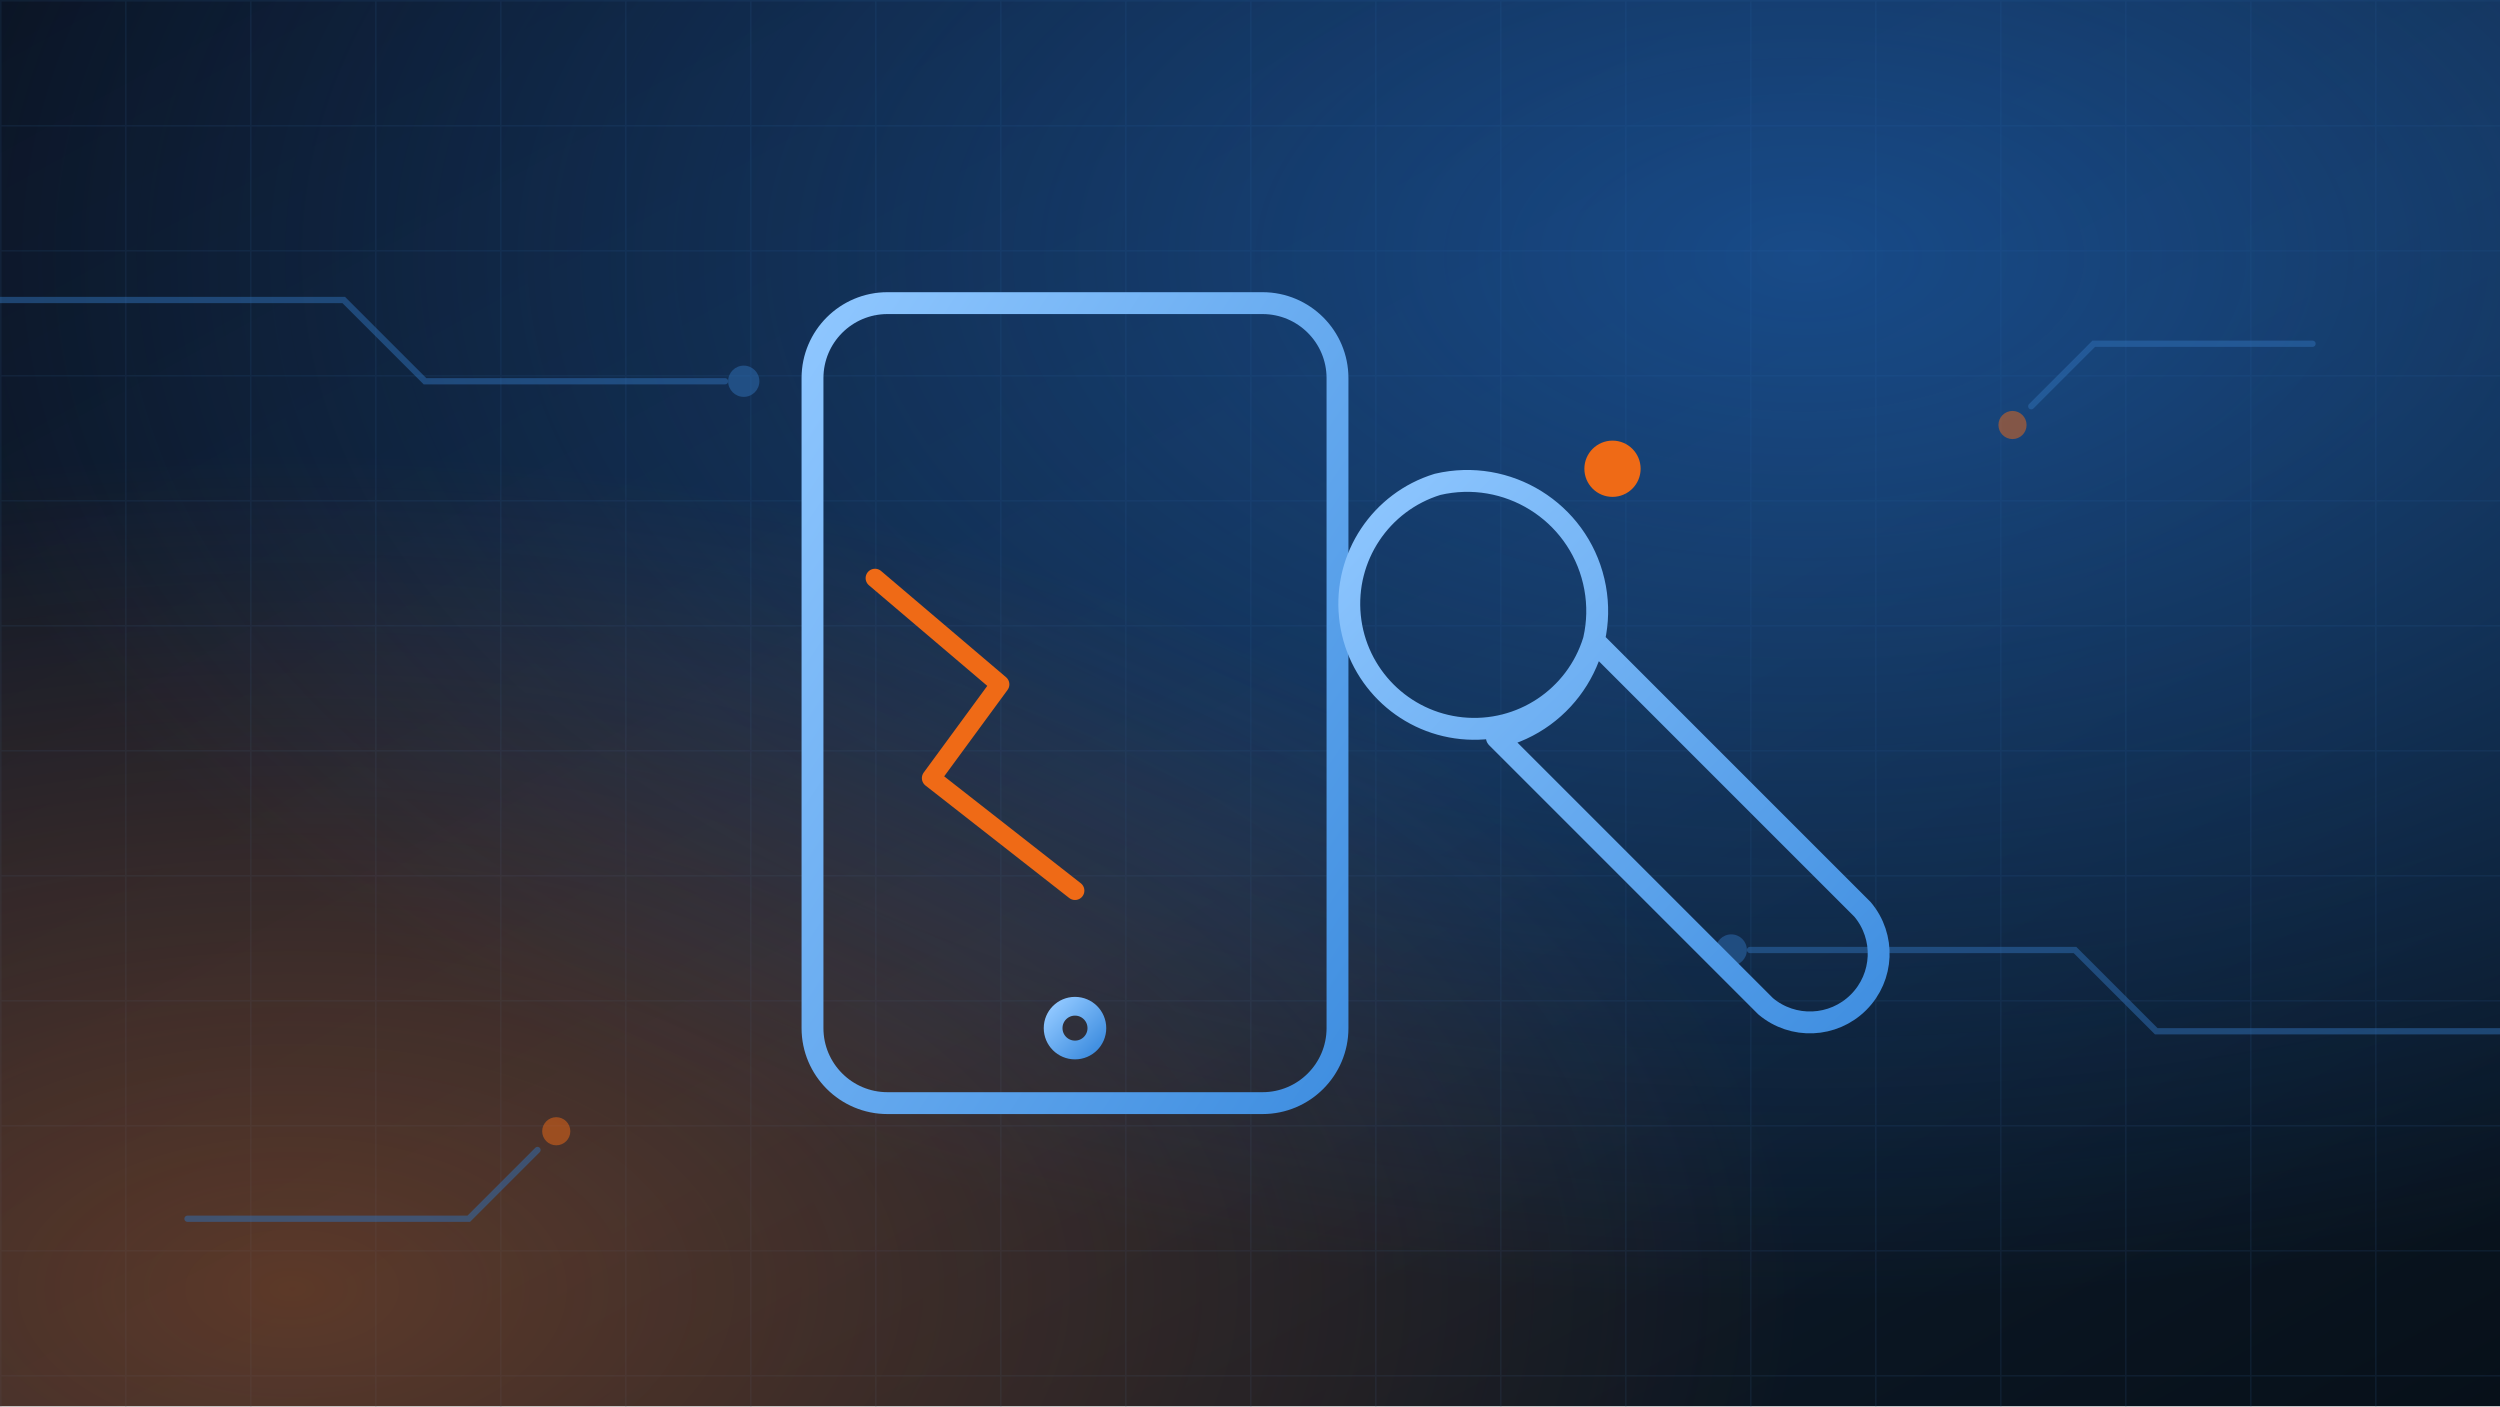
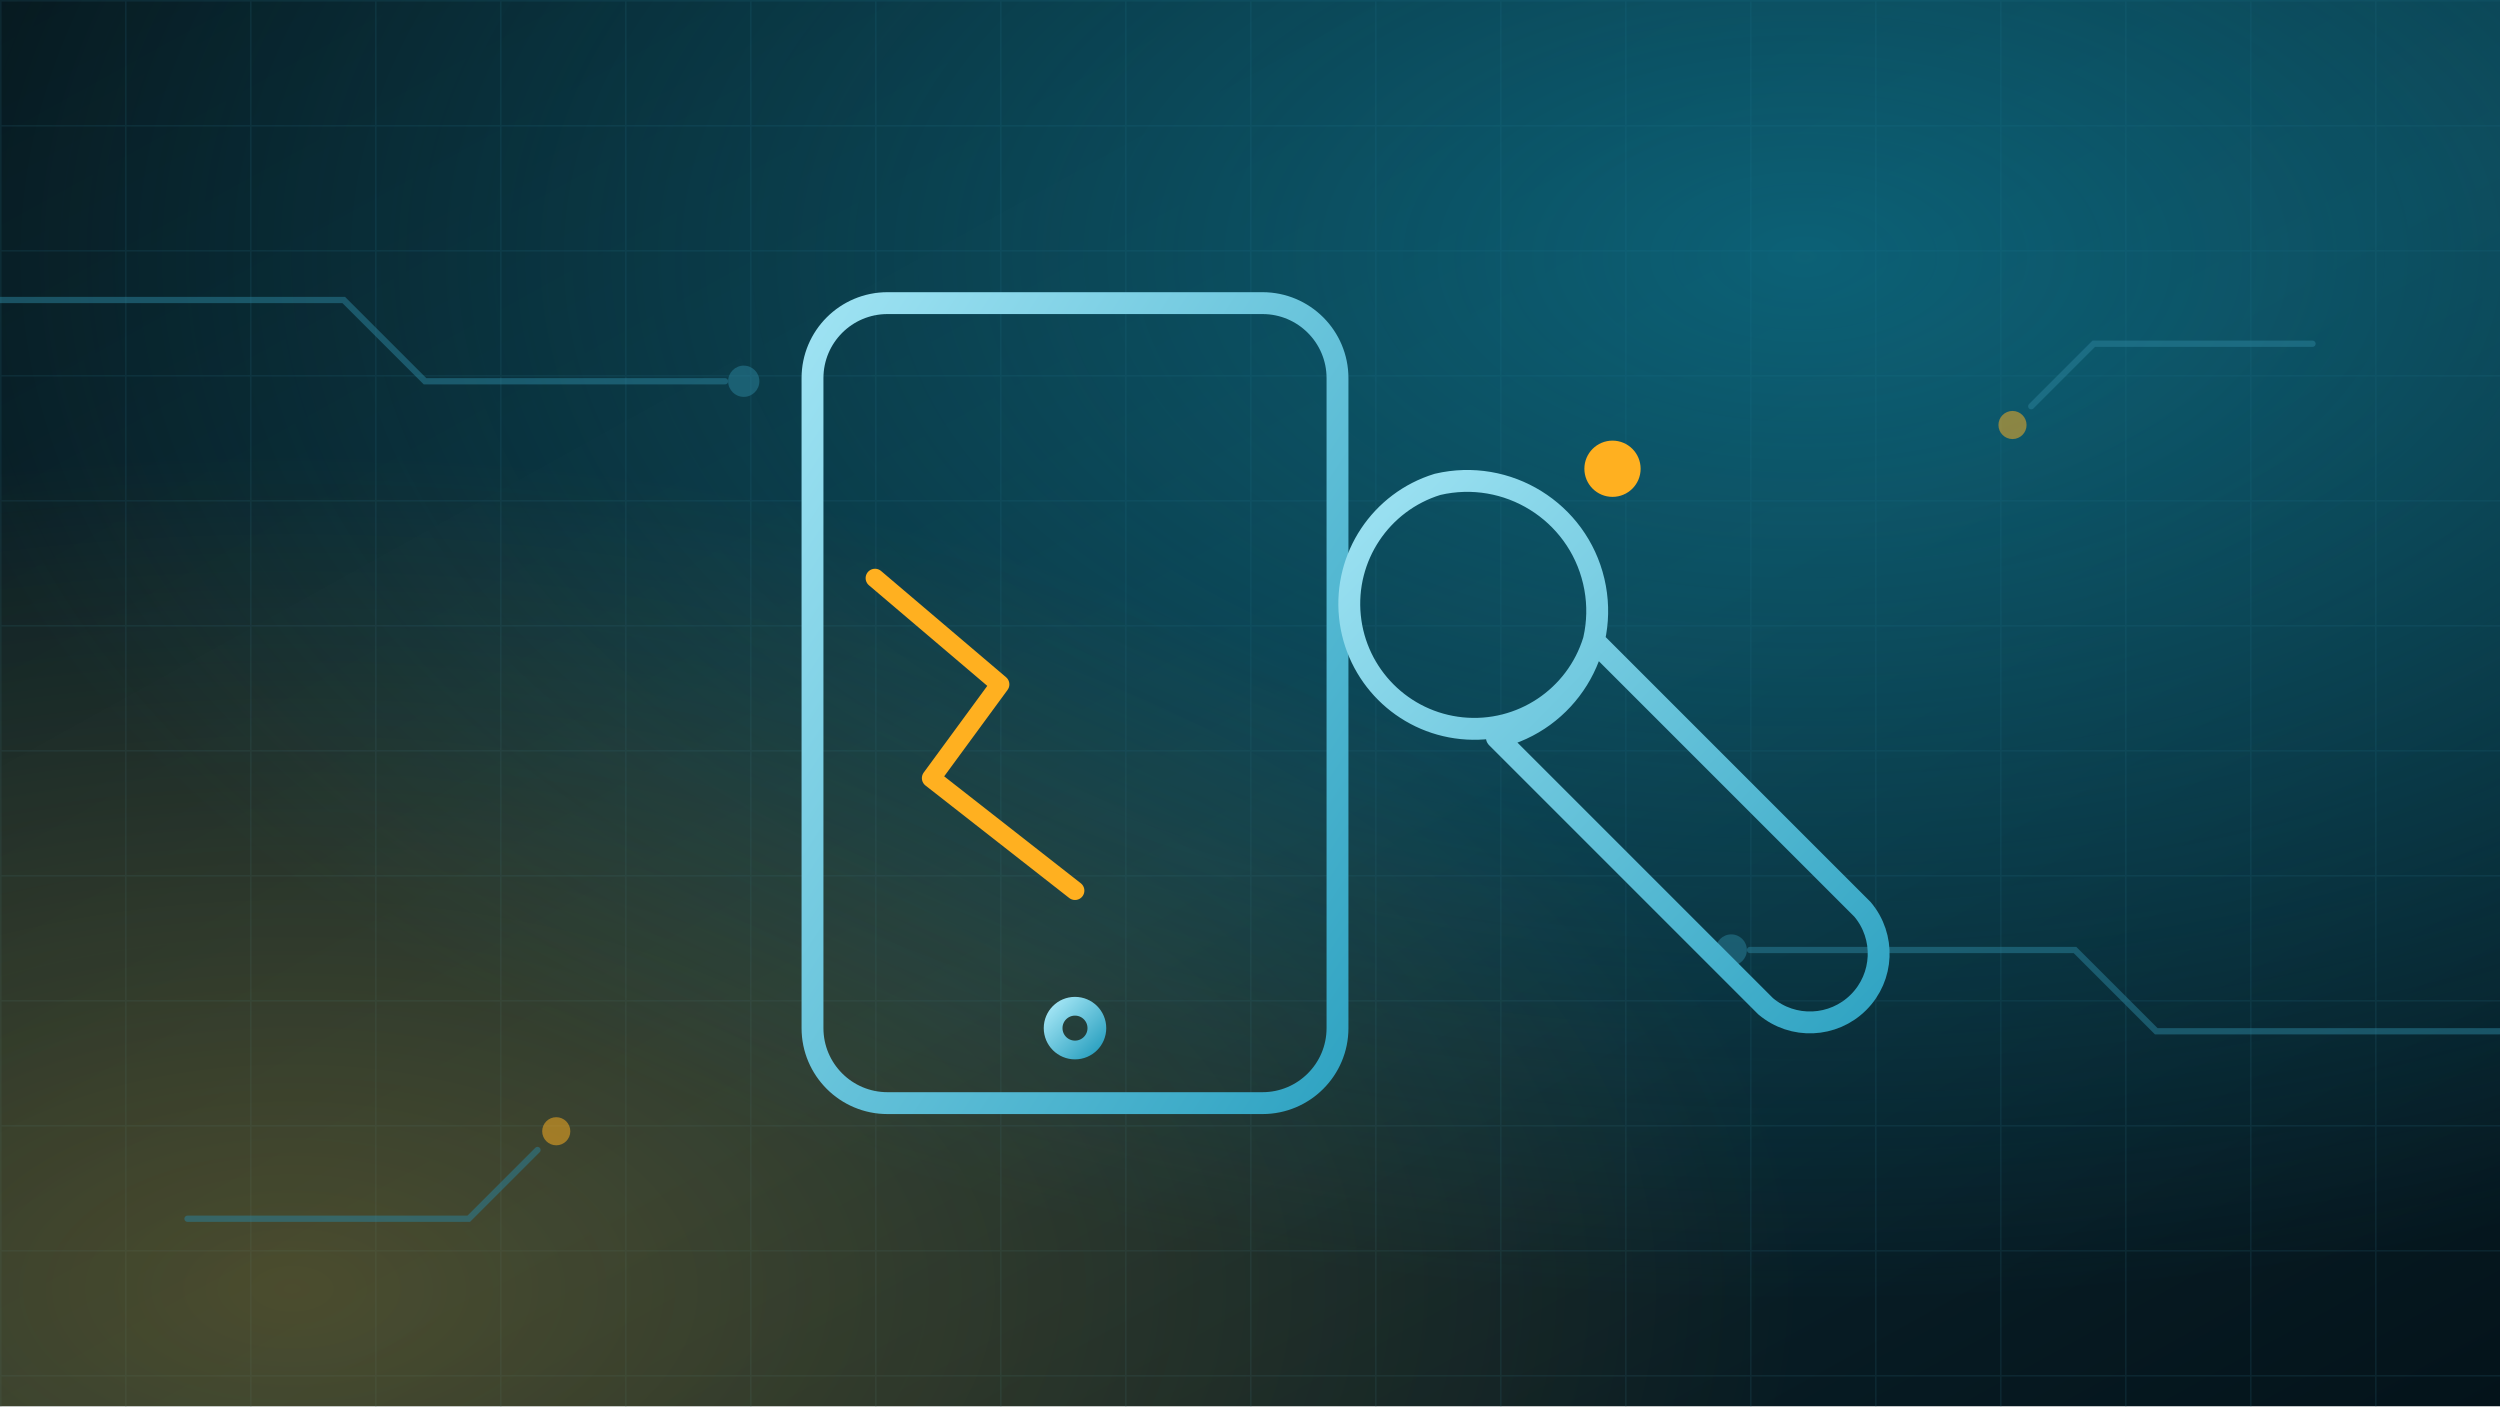
<svg xmlns="http://www.w3.org/2000/svg" viewBox="0 0 800 450" width="800" height="450" role="img" aria-hidden="true">
  <defs>
    <linearGradient id="bg" x1="0" y1="0" x2="1" y2="1">
-       <stop offset="0" stop-color="#0b1424" />
-       <stop offset="0.55" stop-color="#102033" />
-       <stop offset="1" stop-color="#071019" />
+       <stop offset="0" stop-color="#07191f" />
+       <stop offset="0.55" stop-color="#0c2a34" />
+       <stop offset="1" stop-color="#04131a" />
    </linearGradient>
    <radialGradient id="glow" cx="0.72" cy="0.18" r="0.75">
-       <stop offset="0" stop-color="#1f6fd0" stop-opacity="0.55" />
-       <stop offset="1" stop-color="#1f6fd0" stop-opacity="0" />
+       <stop offset="0" stop-color="#0d8aa8" stop-opacity="0.58" />
+       <stop offset="1" stop-color="#0d8aa8" stop-opacity="0" />
    </radialGradient>
    <radialGradient id="glow2" cx="0.12" cy="0.92" r="0.6">
-       <stop offset="0" stop-color="#ef6a16" stop-opacity="0.34" />
-       <stop offset="1" stop-color="#ef6a16" stop-opacity="0" />
+       <stop offset="0" stop-color="#ffb020" stop-opacity="0.26" />
+       <stop offset="1" stop-color="#ffb020" stop-opacity="0" />
    </radialGradient>
    <linearGradient id="stroke" x1="0" y1="0" x2="1" y2="1">
-       <stop offset="0" stop-color="#8fc7ff" />
-       <stop offset="1" stop-color="#3f8ee0" />
+       <stop offset="0" stop-color="#9fe3f3" />
+       <stop offset="1" stop-color="#2fa3c2" />
    </linearGradient>
    <pattern id="grid" width="40" height="40" patternUnits="userSpaceOnUse">
-       <path d="M40 0H0V40" fill="none" stroke="#1b3350" stroke-width="1" />
+       <path d="M40 0H0V40" fill="none" stroke="#17424f" stroke-width="1" />
    </pattern>
  </defs>
  <rect width="800" height="450" fill="url(#bg)" />
  <rect width="800" height="450" fill="url(#grid)" opacity="0.35" />
  <rect width="800" height="450" fill="url(#glow)" />
  <rect width="800" height="450" fill="url(#glow2)" />
-   <g stroke="#2f6fb5" stroke-width="2" fill="none" opacity="0.5" stroke-linecap="round">
+   <g stroke="#2a8099" stroke-width="2" fill="none" opacity="0.52" stroke-linecap="round">
    <path d="M0 96 H110 l26 26 H232" />
-     <circle cx="238" cy="122" r="5" fill="#2f6fb5" stroke="none" />
+     <circle cx="238" cy="122" r="5" fill="#2a8099" stroke="none" />
    <path d="M800 330 H690 l-26-26 H560" />
-     <circle cx="554" cy="304" r="5" fill="#2f6fb5" stroke="none" />
+     <circle cx="554" cy="304" r="5" fill="#2a8099" stroke="none" />
    <path d="M60 390 h90 l22-22" />
-     <circle cx="178" cy="362" r="4.5" fill="#ef6a16" stroke="none" />
+     <circle cx="178" cy="362" r="4.5" fill="#ffb020" stroke="none" />
    <path d="M740 110 h-70 l-20 20" />
-     <circle cx="644" cy="136" r="4.5" fill="#ef6a16" stroke="none" />
+     <circle cx="644" cy="136" r="4.5" fill="#ffb020" stroke="none" />
  </g>
  <g transform="translate(400 225)" fill="none" stroke="url(#stroke)" stroke-width="7" stroke-linecap="round" stroke-linejoin="round">
    <rect x="-140" y="-128" width="168" height="256" rx="24" />
    <path d="M-88 -128 h64" stroke-width="6" />
    <circle cx="-56" cy="104" r="7" stroke-width="6" />
-     <path d="M-120 -40 l40 34 -22 30 46 36" stroke="#ef6a16" stroke-width="6" />
+     <path d="M-120 -40 l40 34 -22 30 46 36" stroke="#ffb020" stroke-width="6" />
    <path d="M60 -70 a40 40 0 1 0 50 50 L196 66 a22 22 0 0 1-31 31 L79 11 a40 40 0 0 0-19-81z" />
  </g>
-   <circle cx="516" cy="150" r="9" fill="#ef6a16" />
+   <circle cx="516" cy="150" r="9" fill="#ffb020" />
</svg>
